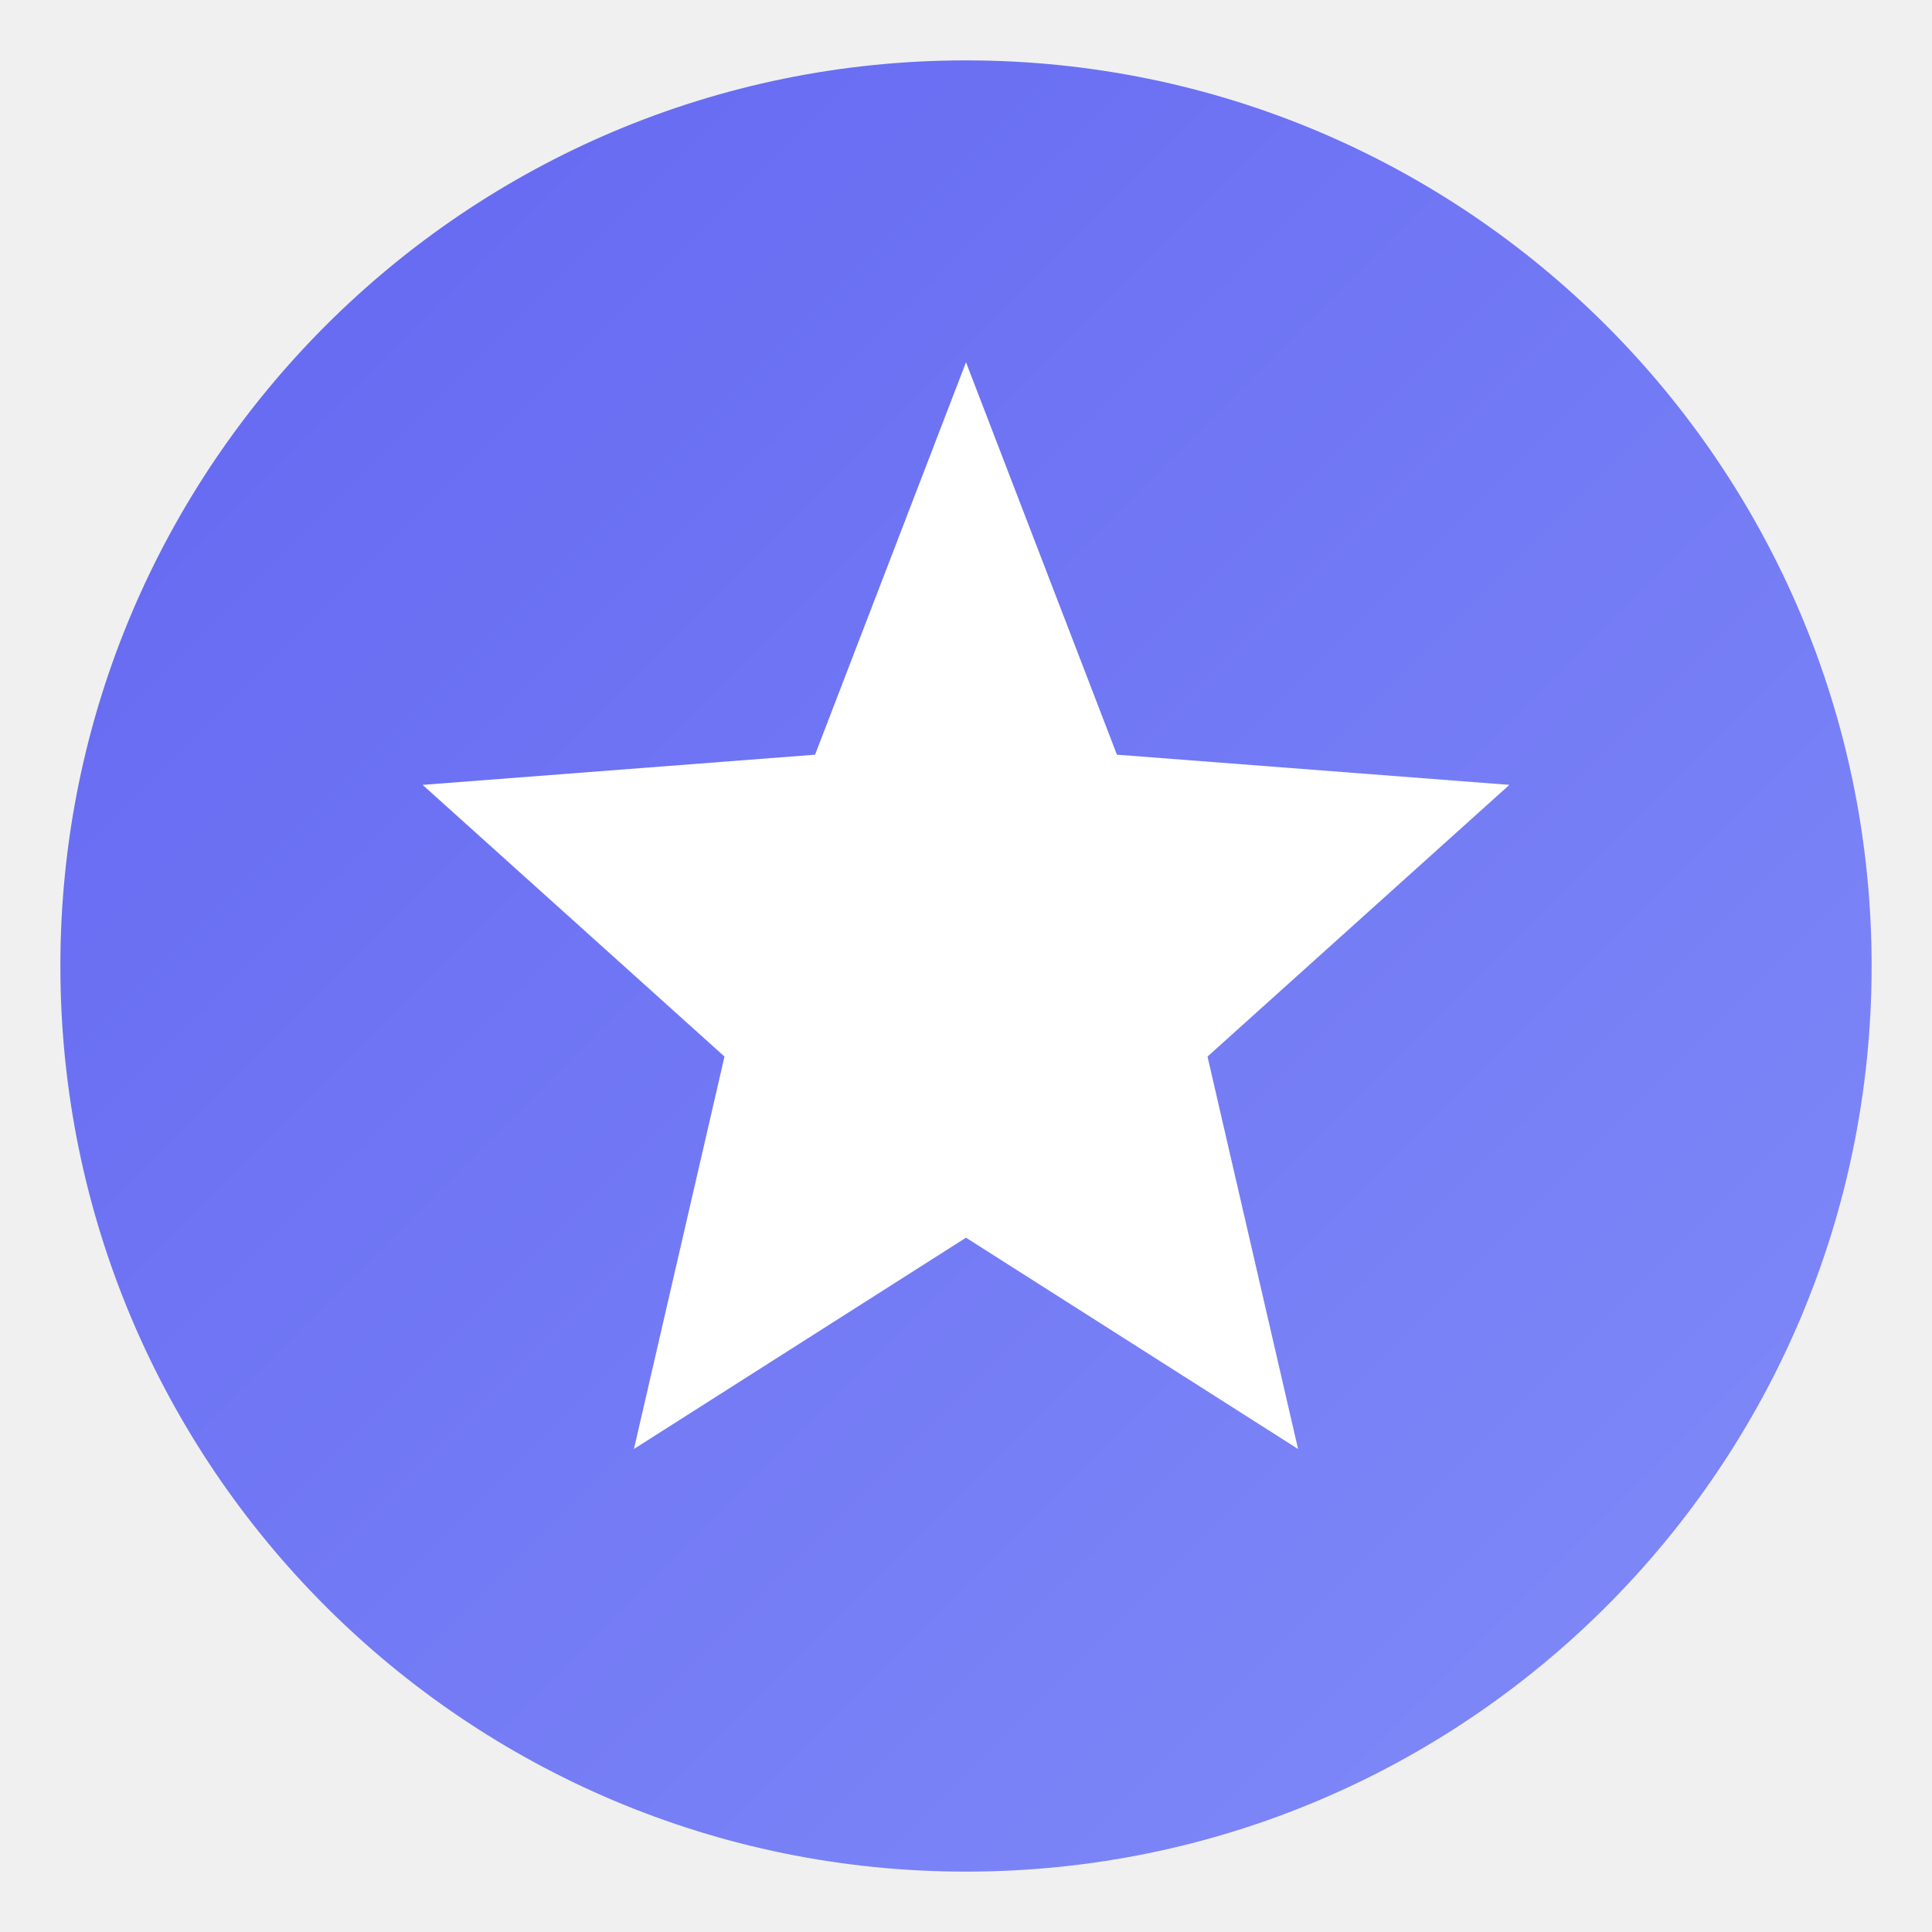
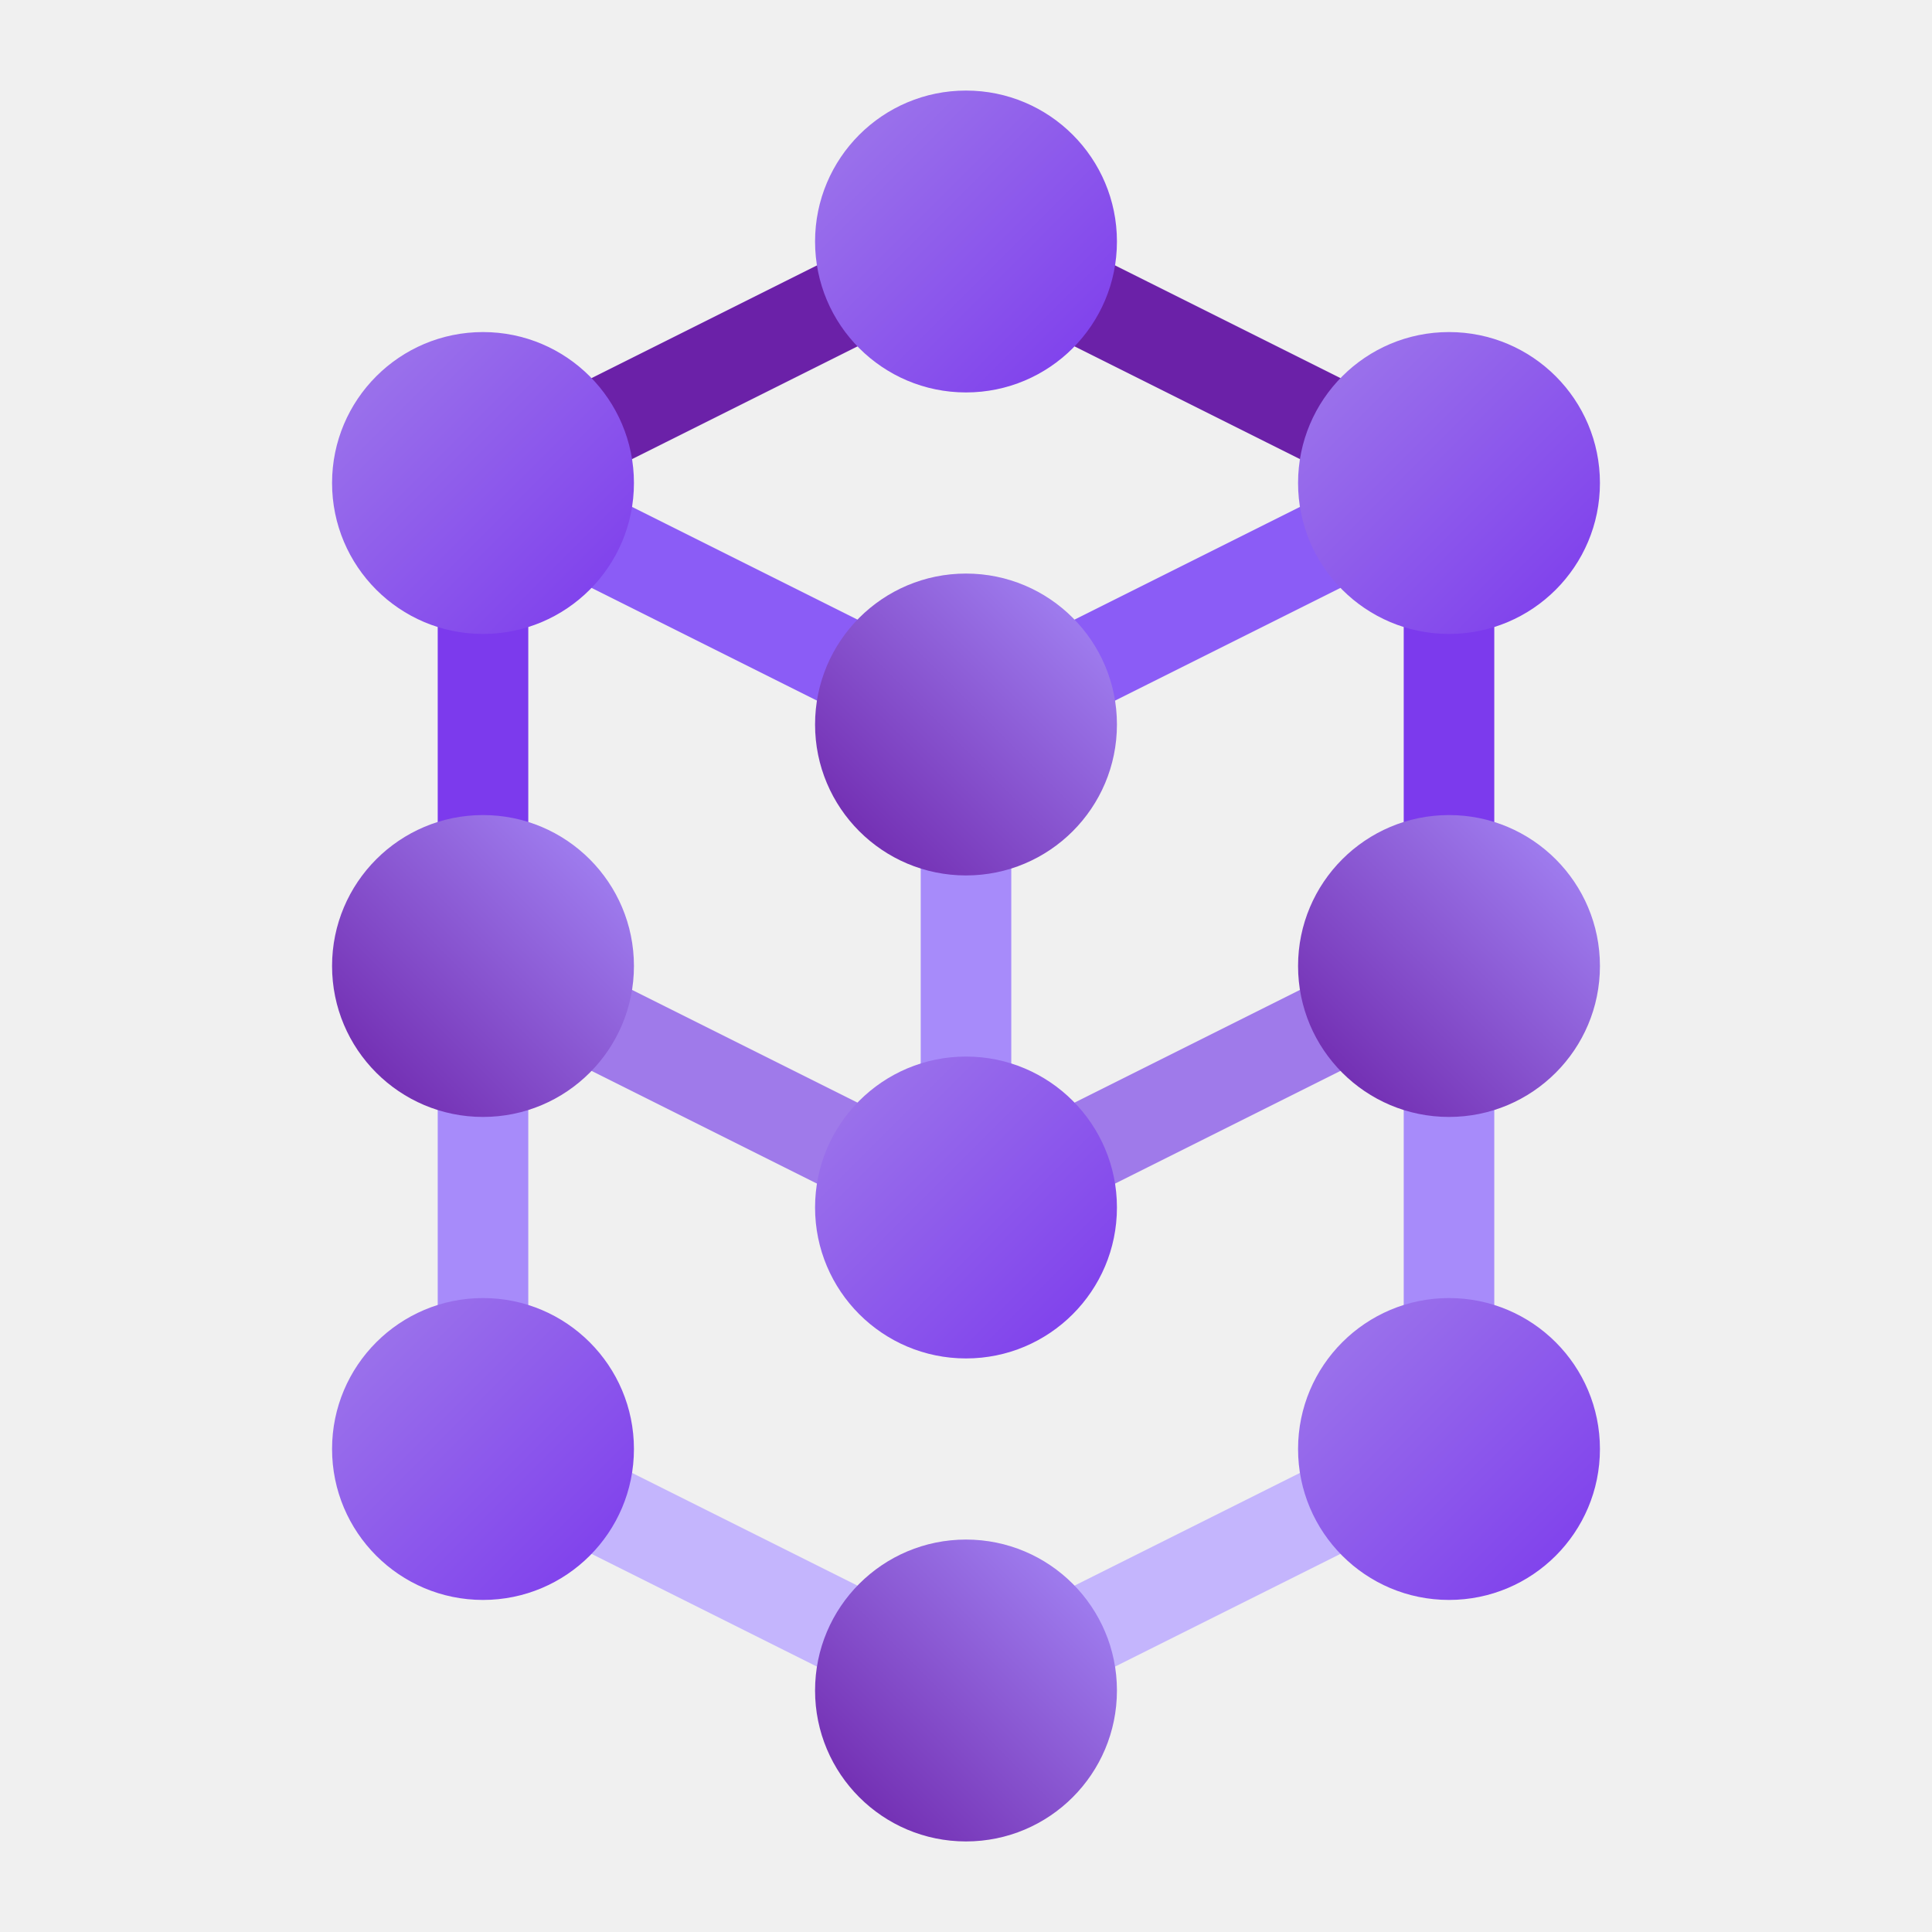
<svg xmlns="http://www.w3.org/2000/svg" viewBox="0 0 32 32" width="32" height="32">
  <defs>
-     <linearGradient id="grad" x1="0%" y1="0%" x2="100%" y2="100%">
-       <stop offset="0%" style="stop-color:#6366f1" />
-       <stop offset="100%" style="stop-color:#818cf8" />
+     <linearGradient id="grad1" x1="0%" y1="0%" x2="100%" y2="100%">
+       <stop offset="0%" style="stop-color:#9f7aea" />
+       <stop offset="100%" style="stop-color:#7c3aed" />
+     </linearGradient>
+     <linearGradient id="grad2" x1="0%" y1="100%" x2="100%" y2="0%">
+       <stop offset="0%" style="stop-color:#6b21a8" />
+       <stop offset="100%" style="stop-color:#a78bfa" />
    </linearGradient>
  </defs>
-   <circle cx="16" cy="16" r="15" fill="url(#grad)" />
-   <path d="M16 6 L18.5 12.5 L25 13 L20 17.5 L21.5 24 L16 20.5 L10.5 24 L12 17.5 L7 13 L13.5 12.5 Z" fill="white" />
+   <line x1="16" y1="4" x2="24" y2="8" stroke="#6b21a8" stroke-width="1.5" />
+   <line x1="16" y1="4" x2="8" y2="8" stroke="#6b21a8" stroke-width="1.5" />
+   <line x1="24" y1="8" x2="24" y2="16" stroke="#7c3aed" stroke-width="1.5" />
+   <line x1="8" y1="8" x2="8" y2="16" stroke="#7c3aed" stroke-width="1.5" />
+   <line x1="8" y1="8" x2="16" y2="12" stroke="#8b5cf6" stroke-width="1.5" />
+   <line x1="24" y1="8" x2="16" y2="12" stroke="#8b5cf6" stroke-width="1.5" />
+   <line x1="16" y1="12" x2="16" y2="20" stroke="#a78bfa" stroke-width="1.5" />
+   <line x1="8" y1="16" x2="16" y2="20" stroke="#9f7aea" stroke-width="1.5" />
+   <line x1="24" y1="16" x2="16" y2="20" stroke="#9f7aea" stroke-width="1.5" />
+   <line x1="8" y1="16" x2="8" y2="24" stroke="#a78bfa" stroke-width="1.5" />
+   <line x1="24" y1="16" x2="24" y2="24" stroke="#a78bfa" stroke-width="1.5" />
+   <line x1="8" y1="24" x2="16" y2="28" stroke="#c4b5fd" stroke-width="1.5" />
+   <line x1="24" y1="24" x2="16" y2="28" stroke="#c4b5fd" stroke-width="1.5" />
+   <circle cx="16" cy="4" r="2.5" fill="url(#grad1)" />
+   <circle cx="8" cy="8" r="2.5" fill="url(#grad1)" />
+   <circle cx="24" cy="8" r="2.5" fill="url(#grad1)" />
+   <circle cx="16" cy="12" r="2.5" fill="url(#grad2)" />
+   <circle cx="8" cy="16" r="2.5" fill="url(#grad2)" />
+   <circle cx="24" cy="16" r="2.5" fill="url(#grad2)" />
+   <circle cx="16" cy="20" r="2.5" fill="url(#grad1)" />
+   <circle cx="8" cy="24" r="2.5" fill="url(#grad1)" />
+   <circle cx="24" cy="24" r="2.5" fill="url(#grad1)" />
+   <circle cx="16" cy="28" r="2.5" fill="url(#grad2)" />
</svg>
